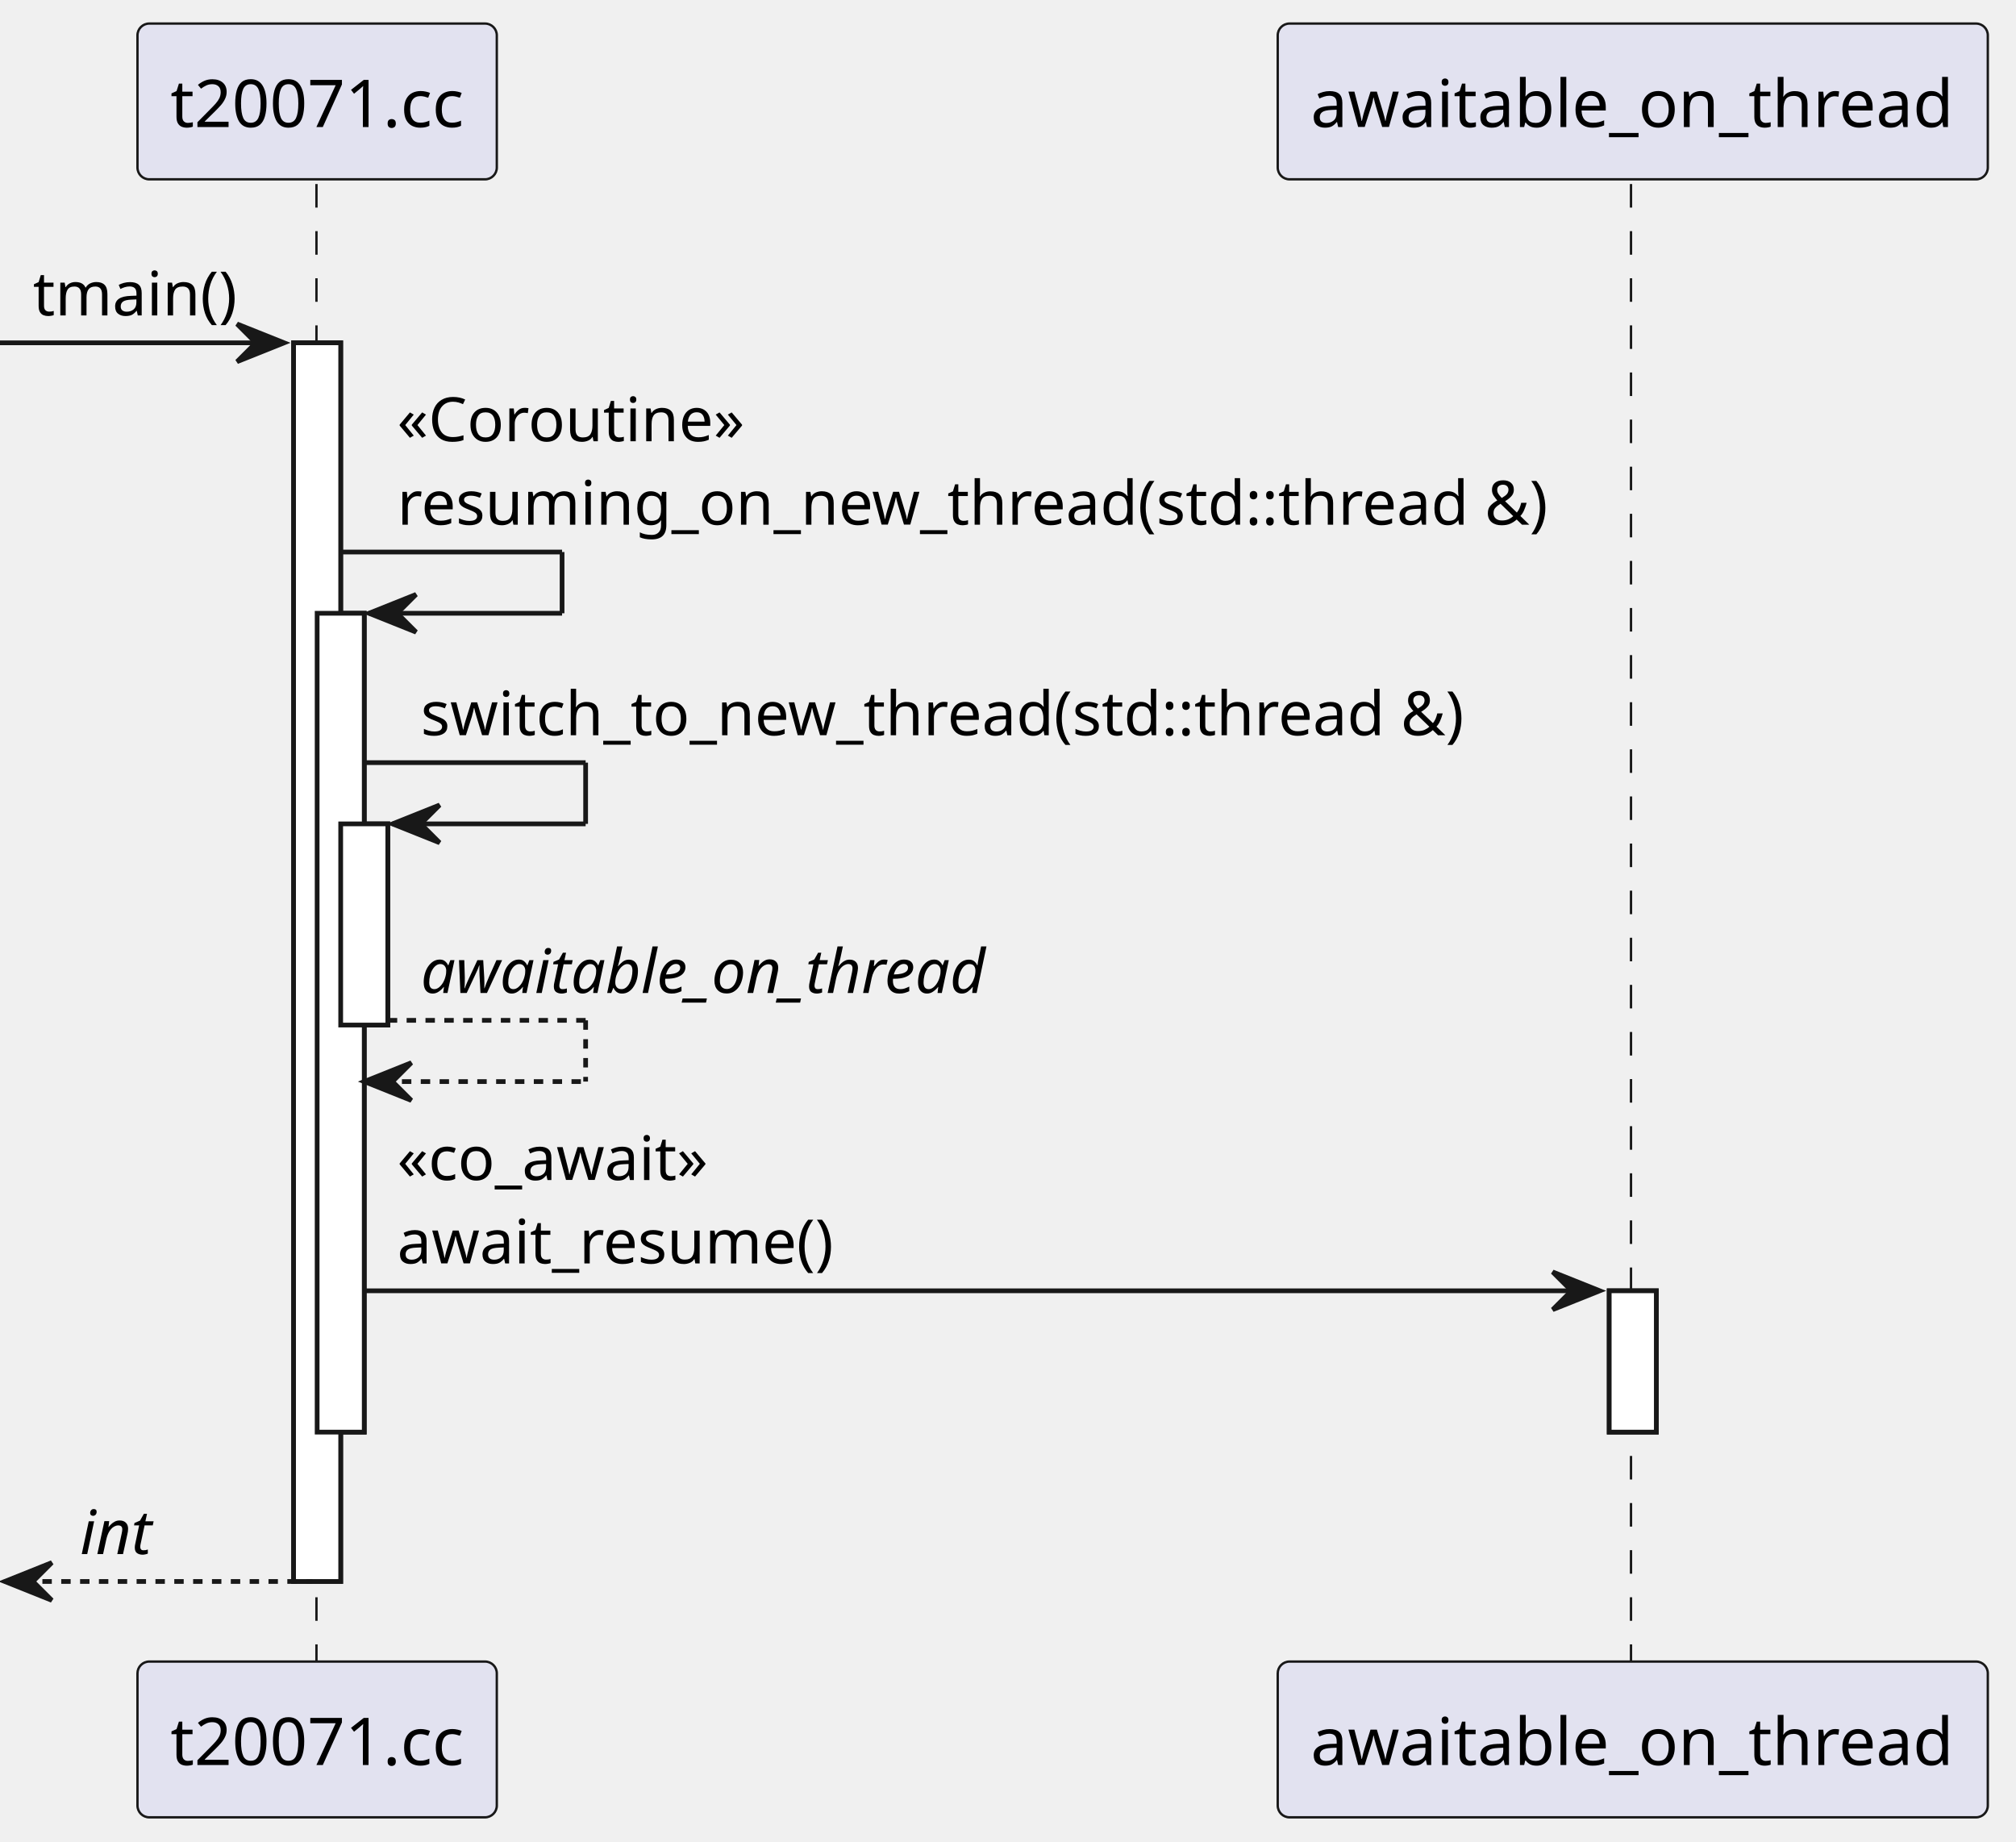
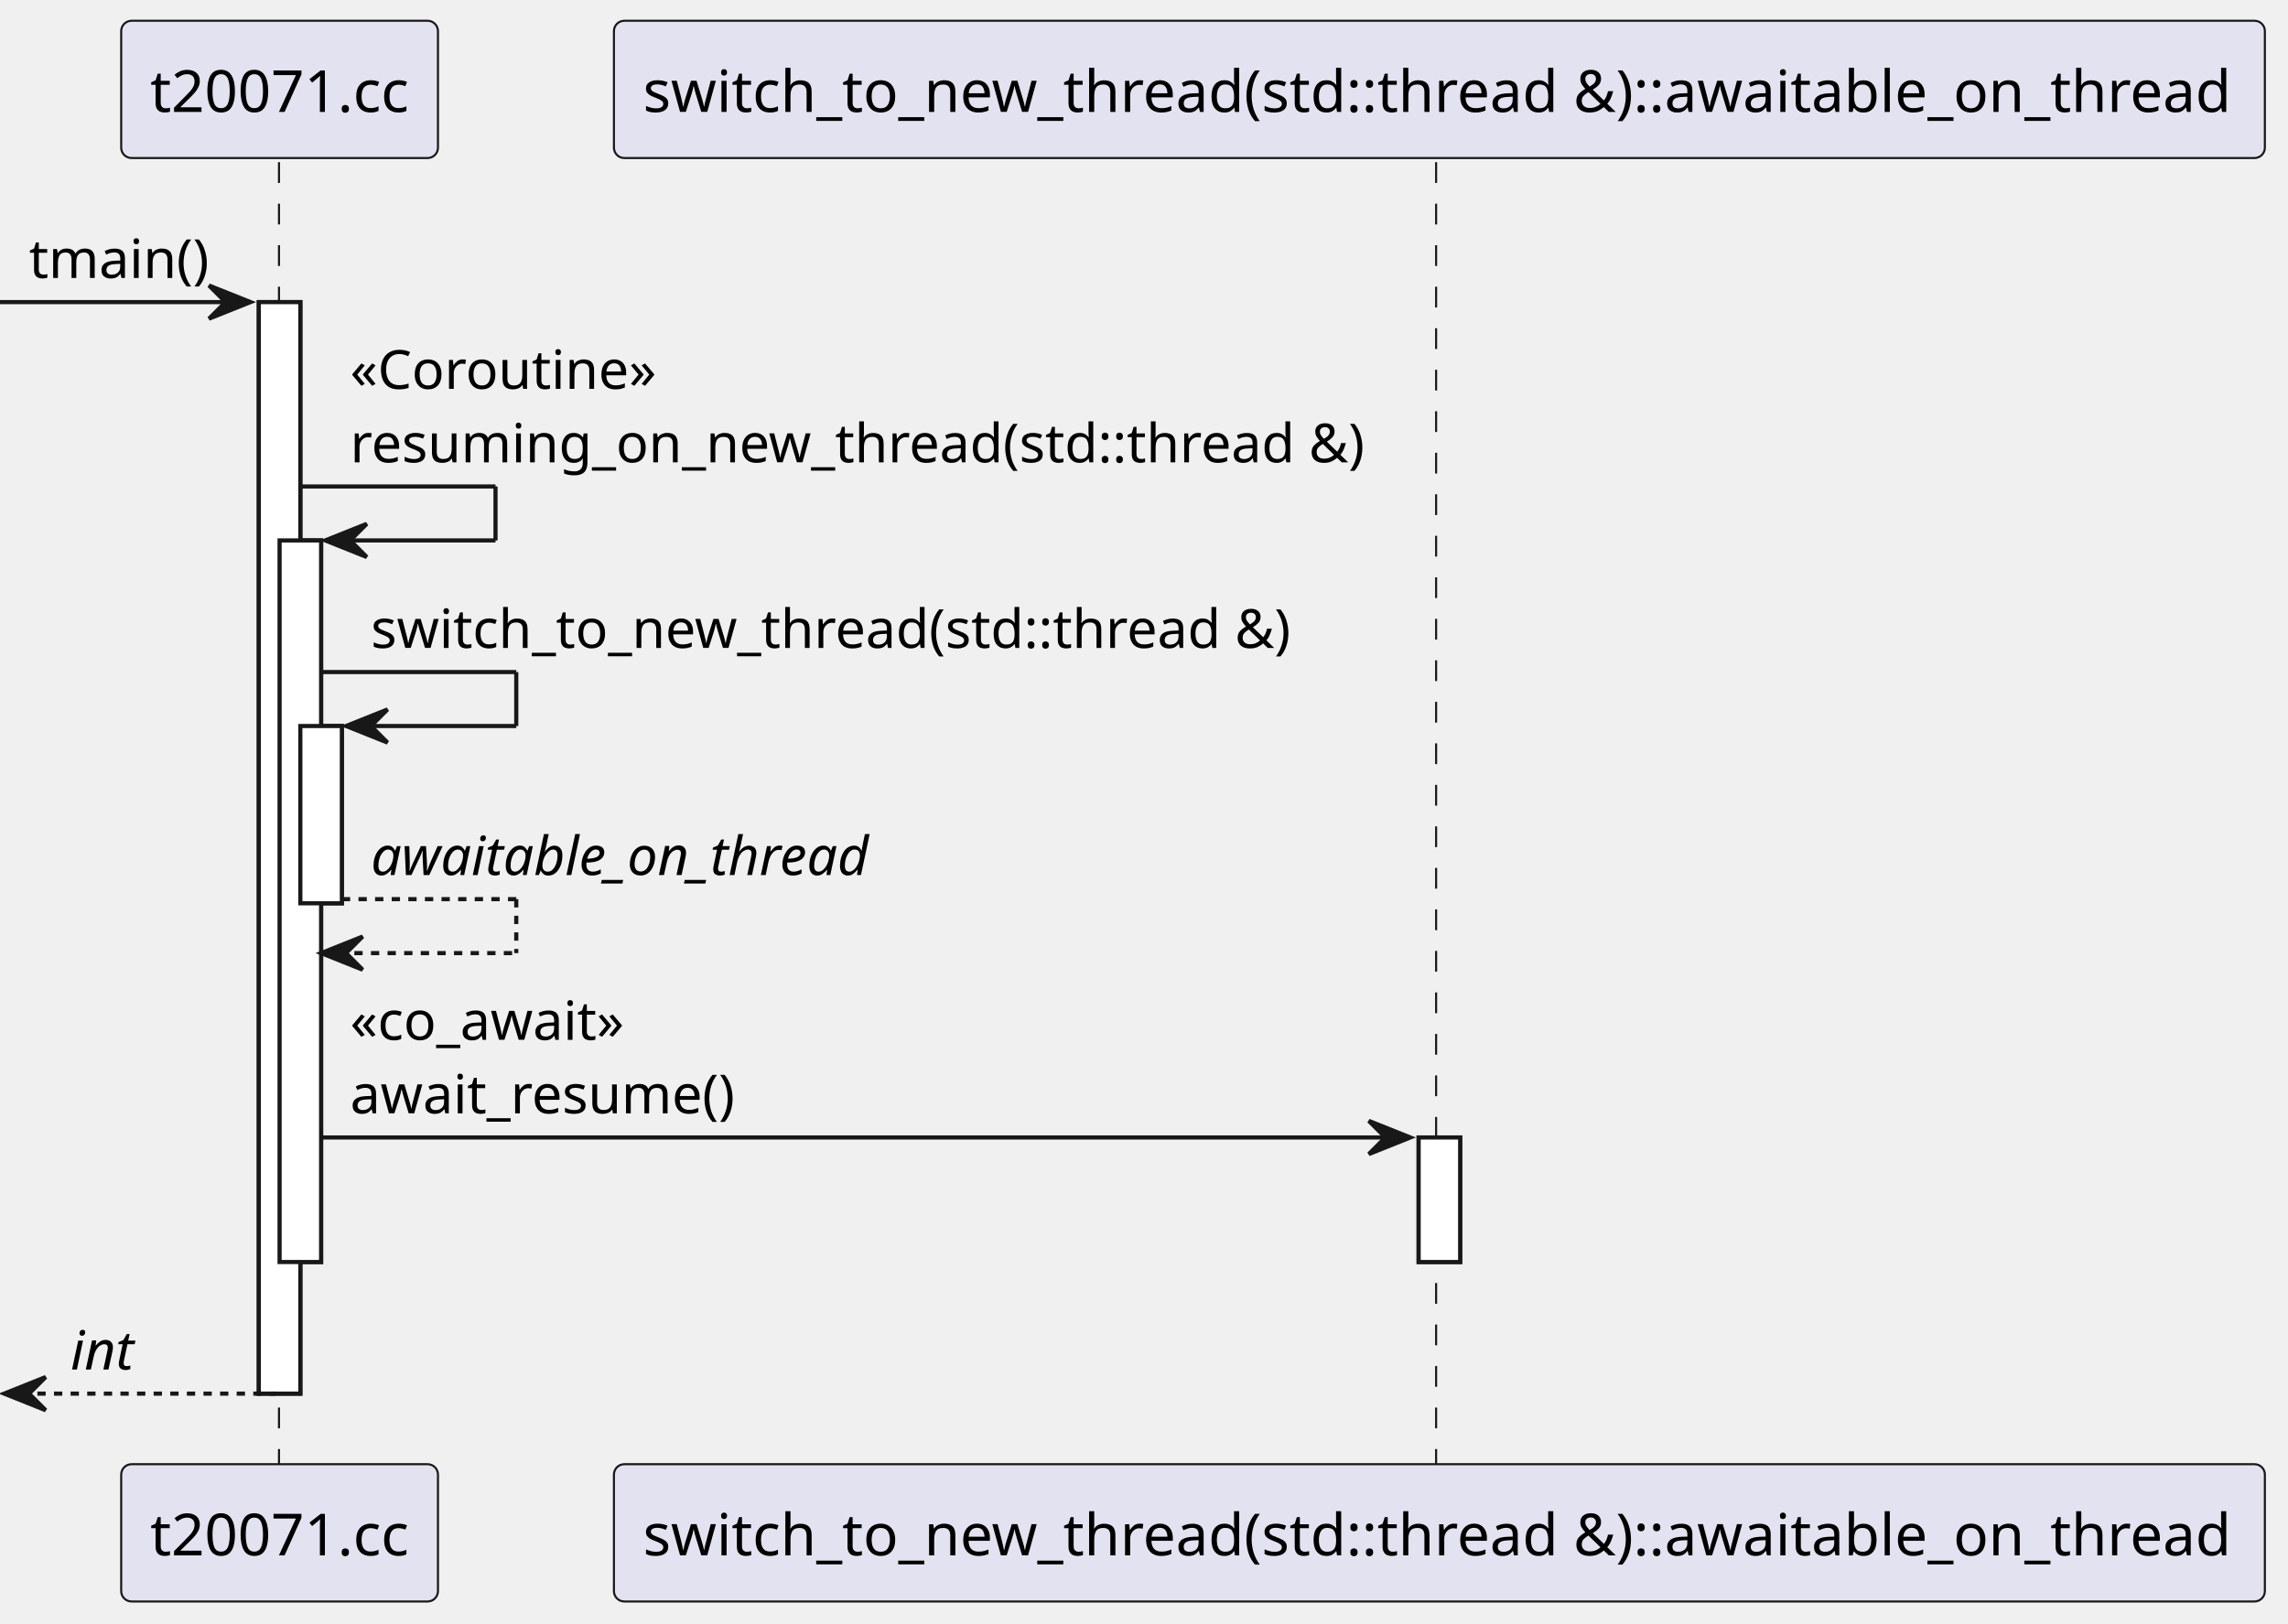
- <svg xmlns="http://www.w3.org/2000/svg" contentStyleType="text/css" data-diagram-type="SEQUENCE" height="391px" preserveAspectRatio="none" style="width:428px;height:391px;background:#FFFFFF;" version="1.1" viewBox="0 0 428 391" width="428px" zoomAndPan="magnify">
+ <svg xmlns="http://www.w3.org/2000/svg" contentStyleType="text/css" data-diagram-type="SEQUENCE" height="391px" preserveAspectRatio="none" style="width:551px;height:391px;background:#FFFFFF;" version="1.1" viewBox="0 0 551 391" width="551px" zoomAndPan="magnify">
  <defs>
    <style type="text/css">a:hover { text-decoration: underline; }</style>
  </defs>
  <g>
    <g>
      <rect fill="#FFFFFF" height="262.942" style="stroke:#181818;stroke-width:1;" width="10" x="62.329" y="72.774" />
    </g>
    <g>
      <rect fill="#FFFFFF" height="173.824" style="stroke:#181818;stroke-width:1;" width="10" x="67.329" y="130.186" />
    </g>
    <g>
      <rect fill="#FFFFFF" height="42.706" style="stroke:#181818;stroke-width:1;" width="10" x="72.329" y="174.892" />
    </g>
    <g>
      <rect fill="#FFFFFF" height="30" style="stroke:#181818;stroke-width:1;" width="10" x="341.639" y="274.01" />
    </g>
    <g>
      <rect fill="transparent" height="314.648" width="8" x="63.329" y="39.068" />
      <line style="stroke:#181818;stroke-width:0.5;stroke-dasharray:5.0,5.0;" x1="67.186" x2="67.186" y1="39.068" y2="353.716" />
    </g>
    <g>
      <rect fill="transparent" height="314.648" width="8" x="342.639" y="39.068" />
-       <line style="stroke:#181818;stroke-width:0.5;stroke-dasharray:5.0,5.0;" x1="346.264" x2="346.264" y1="39.068" y2="353.716" />
+       <line style="stroke:#181818;stroke-width:0.5;stroke-dasharray:5.0,5.0;" x1="345.847" x2="345.847" y1="39.068" y2="353.716" />
    </g>
    <rect fill="#E2E2F0" height="33.068" rx="2.5" ry="2.5" style="stroke:#181818;stroke-width:0.5;" width="76.286" x="29.186" y="5" />
    <text fill="#000000" font-family="sans-serif" font-size="14" lengthAdjust="spacing" textLength="62.286" x="36.186" y="26.966">t20071.cc</text>
    <rect fill="#E2E2F0" height="33.068" rx="2.5" ry="2.5" style="stroke:#181818;stroke-width:0.5;" width="76.286" x="29.186" y="352.716" />
    <text fill="#000000" font-family="sans-serif" font-size="14" lengthAdjust="spacing" textLength="62.286" x="36.186" y="374.682">t20071.cc</text>
-     <rect fill="#E2E2F0" height="33.068" rx="2.5" ry="2.5" style="stroke:#181818;stroke-width:0.5;" width="150.751" x="271.264" y="5" />
-     <text fill="#000000" font-family="sans-serif" font-size="14" lengthAdjust="spacing" textLength="136.751" x="278.264" y="26.966">awaitable_on_thread</text>
-     <rect fill="#E2E2F0" height="33.068" rx="2.5" ry="2.5" style="stroke:#181818;stroke-width:0.5;" width="150.751" x="271.264" y="352.716" />
-     <text fill="#000000" font-family="sans-serif" font-size="14" lengthAdjust="spacing" textLength="136.751" x="278.264" y="374.682">awaitable_on_thread</text>
+     <rect fill="#E2E2F0" height="33.068" rx="2.5" ry="2.5" style="stroke:#181818;stroke-width:0.5;" width="397.585" x="147.847" y="5" />
+     <text fill="#000000" font-family="sans-serif" font-size="14" lengthAdjust="spacing" textLength="383.585" x="154.847" y="26.966">switch_to_new_thread(std::thread &amp;)::awaitable_on_thread</text>
+     <rect fill="#E2E2F0" height="33.068" rx="2.5" ry="2.5" style="stroke:#181818;stroke-width:0.5;" width="397.585" x="147.847" y="352.716" />
+     <text fill="#000000" font-family="sans-serif" font-size="14" lengthAdjust="spacing" textLength="383.585" x="154.847" y="374.682">switch_to_new_thread(std::thread &amp;)::awaitable_on_thread</text>
    <g>
      <rect fill="#FFFFFF" height="262.942" style="stroke:#181818;stroke-width:1;" width="10" x="62.329" y="72.774" />
    </g>
    <g>
      <rect fill="#FFFFFF" height="173.824" style="stroke:#181818;stroke-width:1;" width="10" x="67.329" y="130.186" />
    </g>
    <g>
      <rect fill="#FFFFFF" height="42.706" style="stroke:#181818;stroke-width:1;" width="10" x="72.329" y="174.892" />
    </g>
    <g>
      <rect fill="#FFFFFF" height="30" style="stroke:#181818;stroke-width:1;" width="10" x="341.639" y="274.01" />
    </g>
    <polygon fill="#181818" points="50.329,68.774,60.329,72.774,50.329,76.774,54.329,72.774" style="stroke:#181818;stroke-width:1;" />
    <line style="stroke:#181818;stroke-width:1;" x1="0" x2="56.329" y1="72.774" y2="72.774" />
    <text fill="#000000" font-family="sans-serif" font-size="13" lengthAdjust="spacing" textLength="43.329" x="7" y="66.965">tmain()</text>
    <line style="stroke:#181818;stroke-width:1;" x1="72.329" x2="119.329" y1="117.186" y2="117.186" />
    <line style="stroke:#181818;stroke-width:1;" x1="119.329" x2="119.329" y1="117.186" y2="130.186" />
    <line style="stroke:#181818;stroke-width:1;" x1="78.329" x2="119.329" y1="130.186" y2="130.186" />
    <polygon fill="#181818" points="88.329,126.186,78.329,130.186,88.329,134.186,84.329,130.186" style="stroke:#181818;stroke-width:1;" />
    <text fill="#000000" font-family="sans-serif" font-size="13" lengthAdjust="spacing" textLength="73.996" x="84.329" y="93.671">«Coroutine»</text>
    <text fill="#000000" font-family="sans-serif" font-size="13" lengthAdjust="spacing" textLength="245.31" x="84.329" y="111.377">resuming_on_new_thread(std::thread &amp;)</text>
    <line style="stroke:#181818;stroke-width:1;" x1="77.329" x2="124.329" y1="161.892" y2="161.892" />
    <line style="stroke:#181818;stroke-width:1;" x1="124.329" x2="124.329" y1="161.892" y2="174.892" />
    <line style="stroke:#181818;stroke-width:1;" x1="83.329" x2="124.329" y1="174.892" y2="174.892" />
    <polygon fill="#181818" points="93.329,170.892,83.329,174.892,93.329,178.892,89.329,174.892" style="stroke:#181818;stroke-width:1;" />
    <text fill="#000000" font-family="sans-serif" font-size="13" lengthAdjust="spacing" textLength="222.235" x="89.329" y="156.083">switch_to_new_thread(std::thread &amp;)</text>
    <line style="stroke:#181818;stroke-width:1;stroke-dasharray:2.0,2.0;" x1="82.329" x2="124.329" y1="216.598" y2="216.598" />
    <line style="stroke:#181818;stroke-width:1;stroke-dasharray:2.0,2.0;" x1="124.329" x2="124.329" y1="216.598" y2="229.598" />
    <line style="stroke:#181818;stroke-width:1;stroke-dasharray:2.0,2.0;" x1="77.329" x2="124.329" y1="229.598" y2="229.598" />
    <polygon fill="#181818" points="87.329,225.598,77.329,229.598,87.329,233.598,83.329,229.598" style="stroke:#181818;stroke-width:1;" />
    <text fill="#000000" font-family="sans-serif" font-size="13" font-style="italic" lengthAdjust="spacing" textLength="120.12" x="89.329" y="210.789">awaitable_on_thread</text>
    <polygon fill="#181818" points="329.639,270.01,339.639,274.01,329.639,278.01,333.639,274.01" style="stroke:#181818;stroke-width:1;" />
    <line style="stroke:#181818;stroke-width:1;" x1="77.329" x2="335.639" y1="274.01" y2="274.01" />
    <text fill="#000000" font-family="sans-serif" font-size="13" lengthAdjust="spacing" textLength="65.962" x="84.329" y="250.495">«co_await»</text>
    <text fill="#000000" font-family="sans-serif" font-size="13" lengthAdjust="spacing" textLength="92.872" x="84.329" y="268.201">await_resume()</text>
    <polygon fill="#181818" points="11,331.716,1,335.716,11,339.716,7,335.716" style="stroke:#181818;stroke-width:1;" />
    <line style="stroke:#181818;stroke-width:1;stroke-dasharray:2.0,2.0;" x1="5" x2="66.329" y1="335.716" y2="335.716" />
    <text fill="#000000" font-family="sans-serif" font-size="13" font-style="italic" lengthAdjust="spacing" textLength="15.197" x="17" y="329.907">int</text>
  </g>
</svg>
